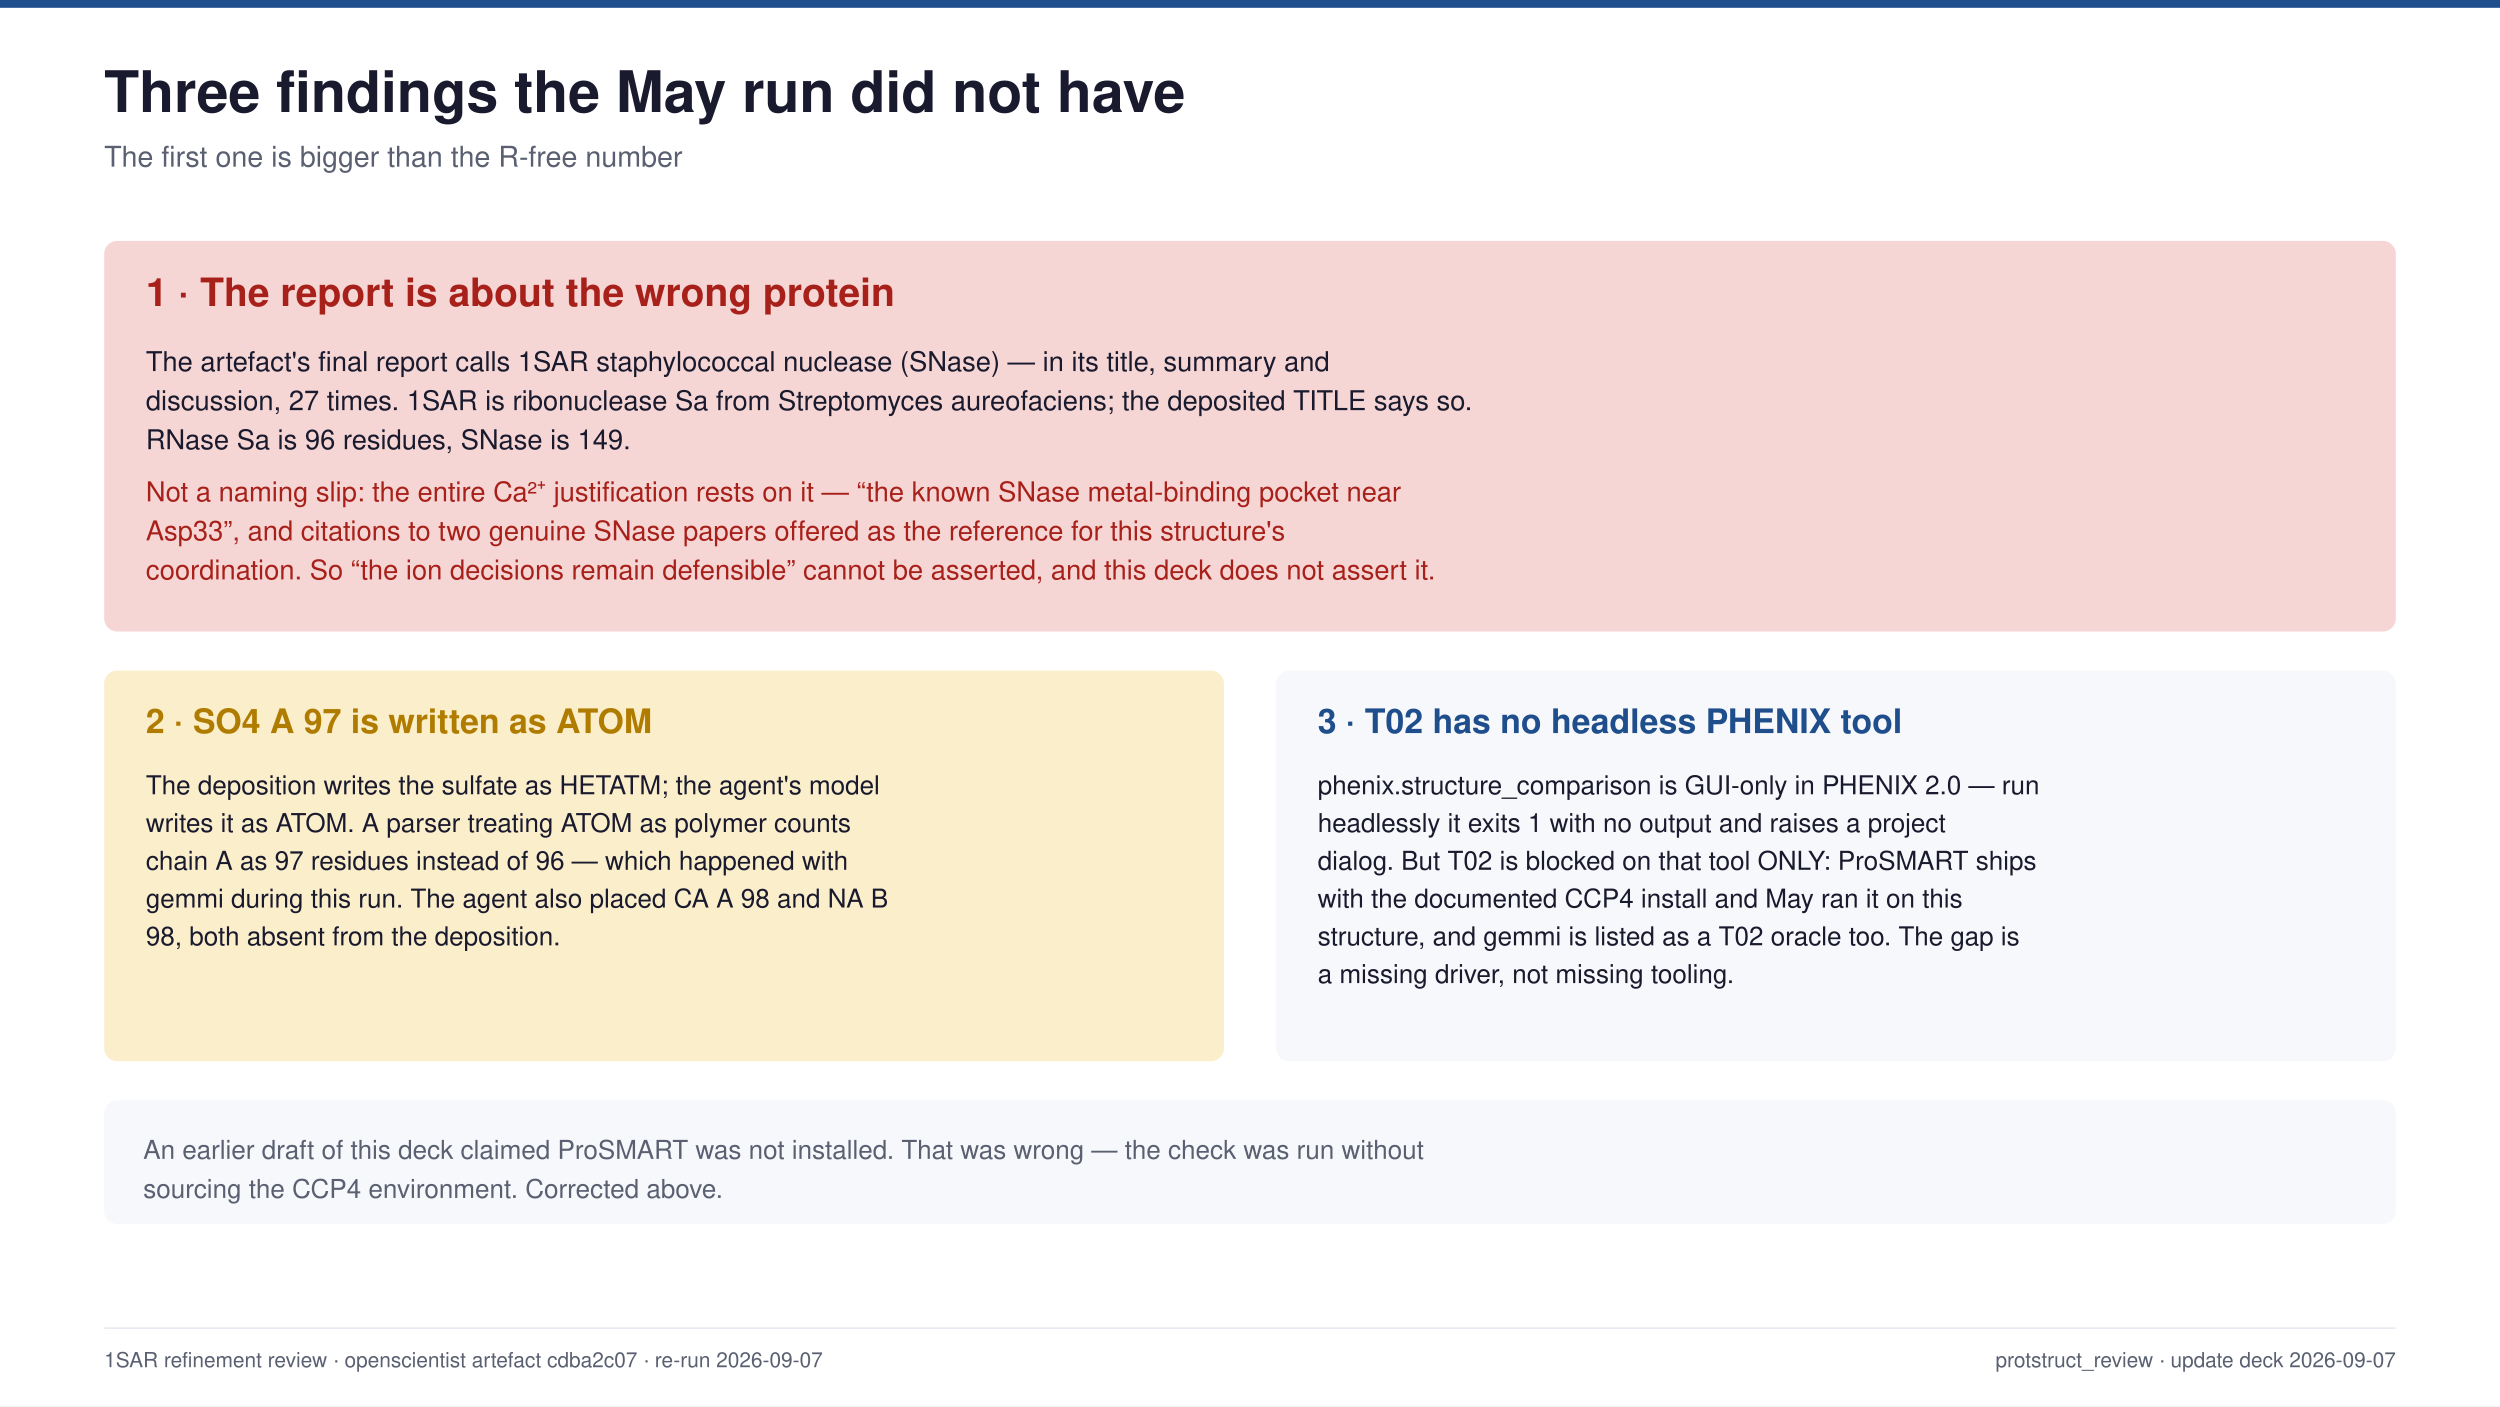
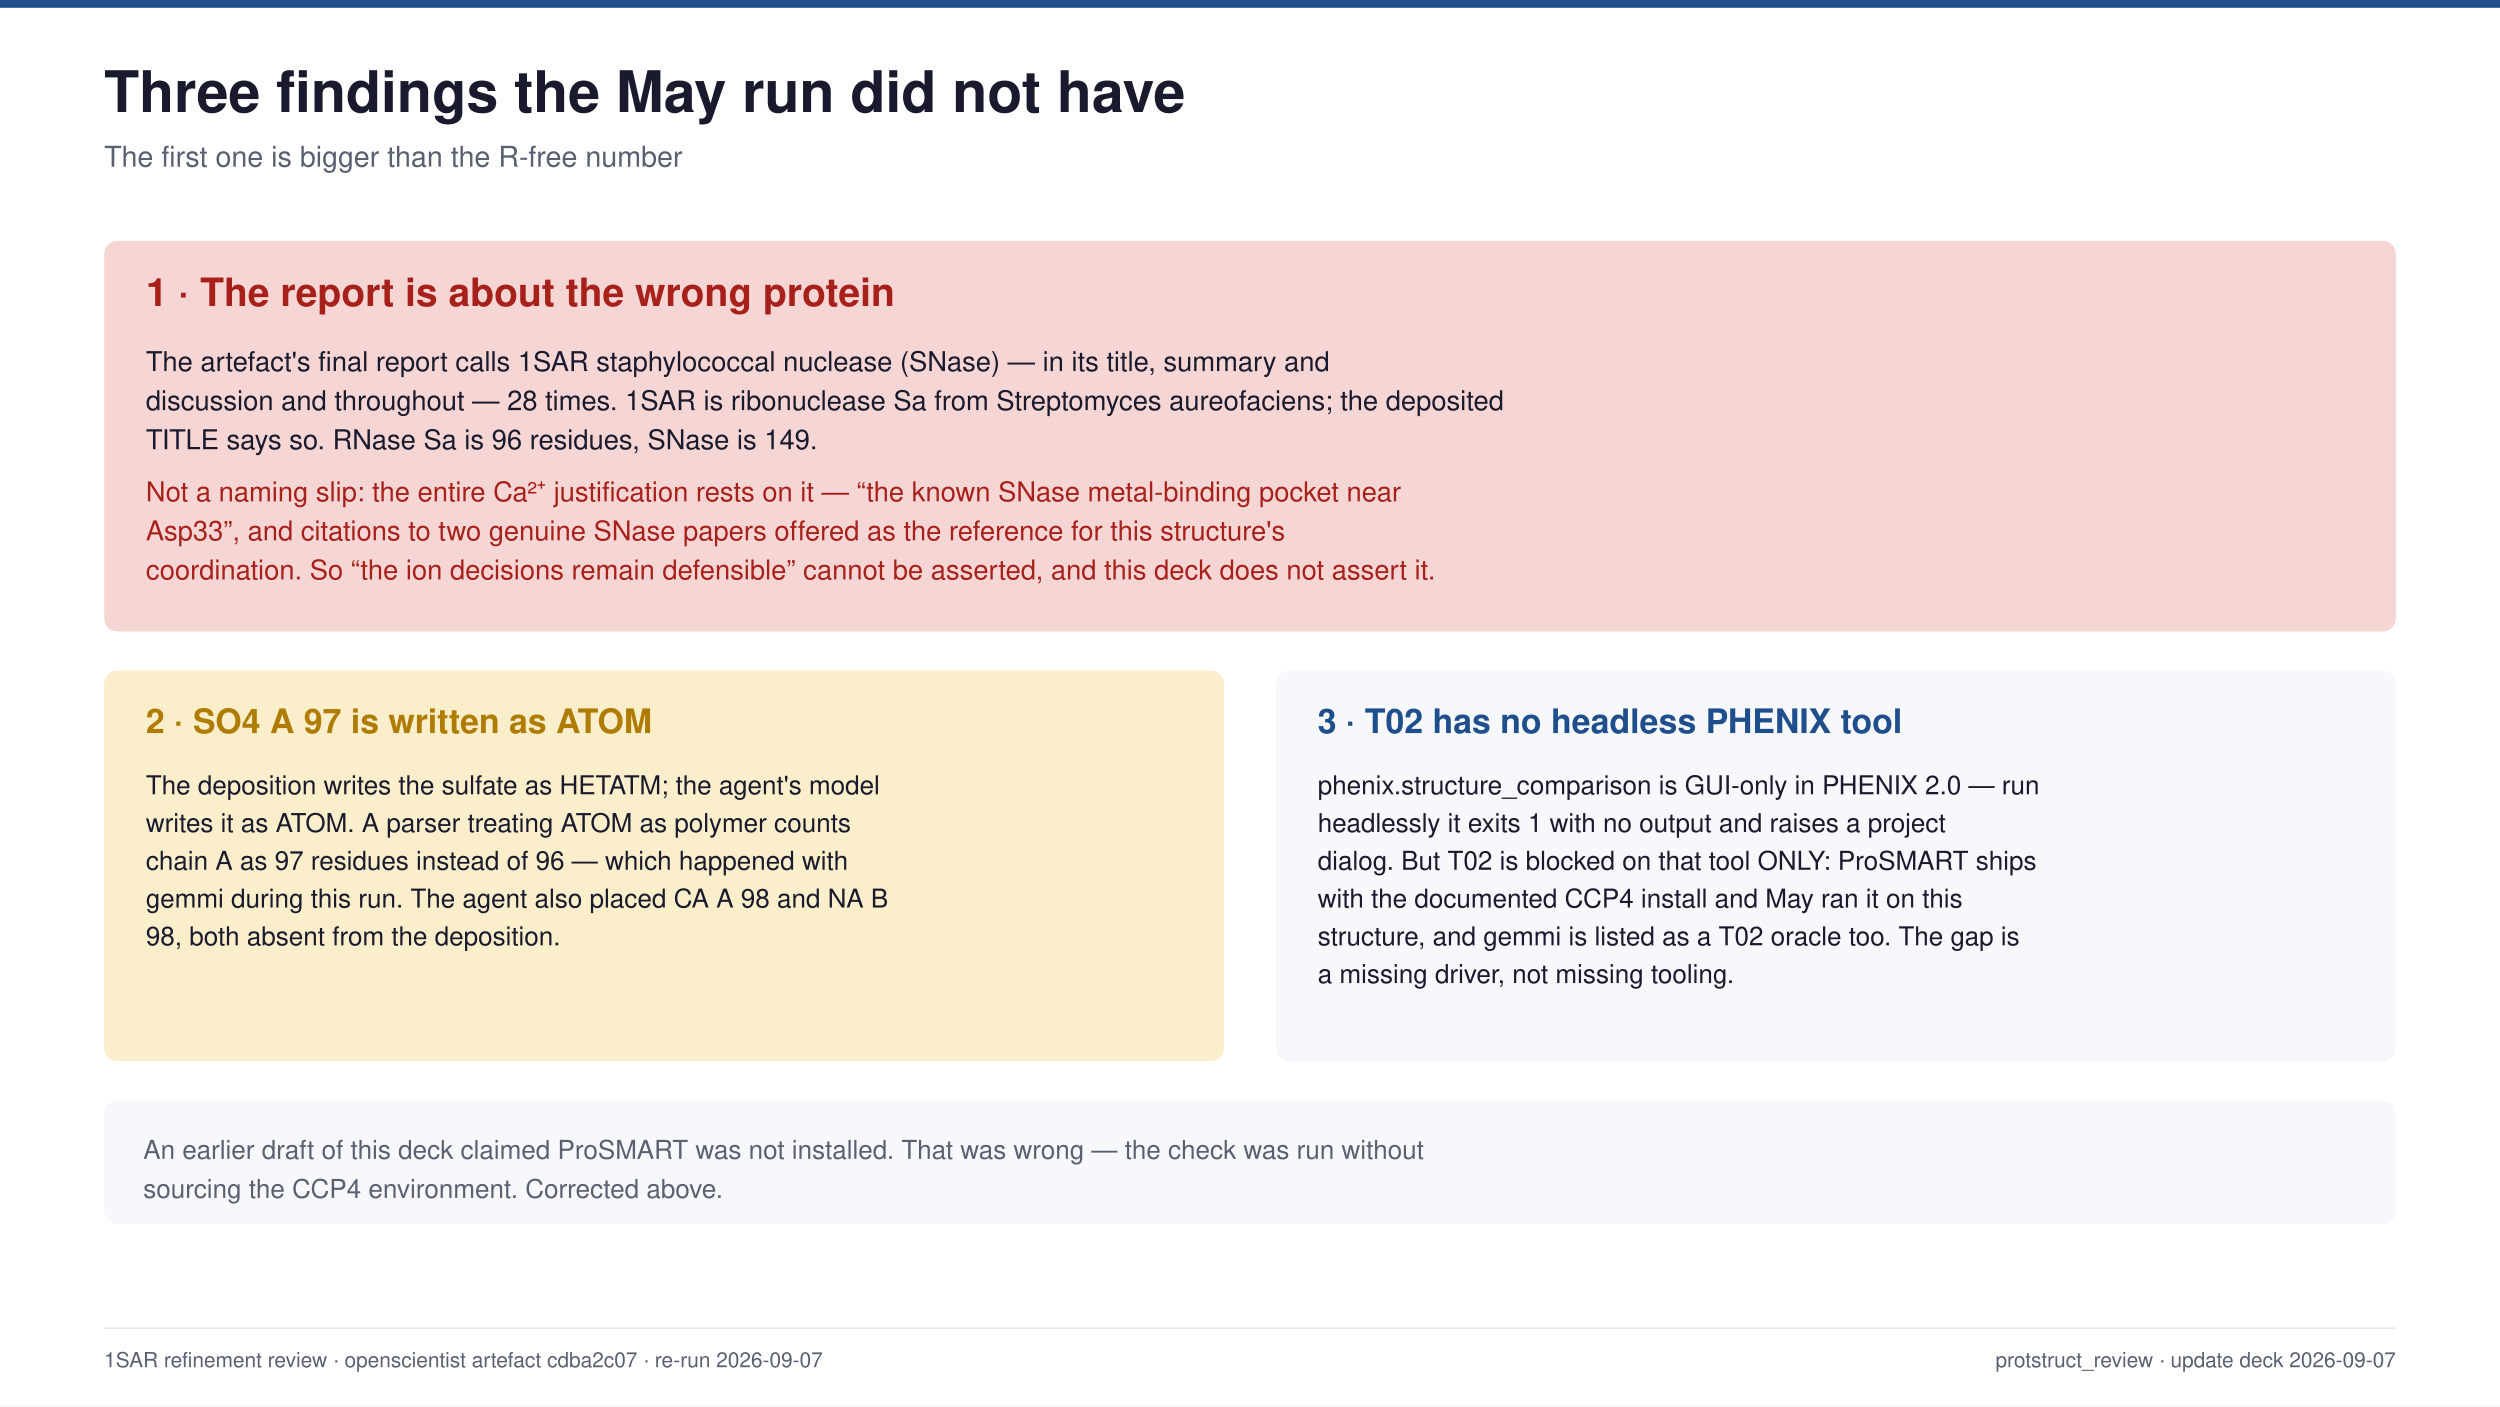
<svg xmlns="http://www.w3.org/2000/svg" width="1920" height="1080" viewBox="0 0 1920 1080" font-family="Helvetica, Arial, sans-serif">
  <rect width="100%" height="100%" fill="#ffffff" />
  <rect x="0" y="0" width="1920" height="6" fill="#1f4e8c" />
  <text x="80" y="86" font-size="44" font-weight="700" fill="#1a1a2e">Three findings the May run did not have</text>
  <text x="80" y="128" font-size="22" font-weight="400" fill="#5a6071">The first one is bigger than the R-free number</text>
  <line x1="80" y1="1020" x2="1840" y2="1020" stroke="#e3e6ee" stroke-width="1" />
  <text x="80" y="1050" font-size="16" fill="#5a6071">1SAR refinement review · openscientist artefact cdba2c07 · re-run 2026-09-07</text>
  <text x="1840" y="1050" font-size="16" fill="#5a6071" text-anchor="end">protstruct_review · update deck 2026-09-07</text>
  <rect x="80" y="185" width="1760" height="300" rx="10" ry="10" fill="#f5d6d4" />
  <text x="112" y="235" font-size="30" font-weight="700" fill="#a8201a">1 · The report is about the wrong protein</text>
  <text x="112" y="285" font-size="21" font-weight="400" fill="#1a1a2e">The artefact's final report calls 1SAR staphylococcal nuclease (SNase) — in its title, summary and</text>
-   <text x="112" y="315" font-size="21" font-weight="400" fill="#1a1a2e">discussion, 27 times. 1SAR is ribonuclease Sa from Streptomyces aureofaciens; the deposited TITLE says so.</text>
-   <text x="112" y="345" font-size="21" font-weight="400" fill="#1a1a2e">RNase Sa is 96 residues, SNase is 149.</text>
+   <text x="112" y="315" font-size="21" font-weight="400" fill="#1a1a2e">discussion and throughout — 28 times. 1SAR is ribonuclease Sa from Streptomyces aureofaciens; the deposited</text>
+   <text x="112" y="345" font-size="21" font-weight="400" fill="#1a1a2e">TITLE says so. RNase Sa is 96 residues, SNase is 149.</text>
  <text x="112" y="385" font-size="21" font-weight="400" fill="#a8201a">Not a naming slip: the entire Ca²⁺ justification rests on it — “the known SNase metal-binding pocket near</text>
  <text x="112" y="415" font-size="21" font-weight="400" fill="#a8201a">Asp33”, and citations to two genuine SNase papers offered as the reference for this structure's</text>
  <text x="112" y="445" font-size="21" font-weight="400" fill="#a8201a">coordination. So “the ion decisions remain defensible” cannot be asserted, and this deck does not assert it.</text>
  <rect x="80" y="515" width="860" height="300" rx="10" ry="10" fill="#fbeecb" />
  <text x="112" y="563" font-size="26" font-weight="700" fill="#b07c00">2 · SO4 A 97 is written as ATOM</text>
  <text x="112" y="610" font-size="20" font-weight="400" fill="#1a1a2e">The deposition writes the sulfate as HETATM; the agent's model</text>
  <text x="112" y="639" font-size="20" font-weight="400" fill="#1a1a2e">writes it as ATOM. A parser treating ATOM as polymer counts</text>
  <text x="112" y="668" font-size="20" font-weight="400" fill="#1a1a2e">chain A as 97 residues instead of 96 — which happened with</text>
  <text x="112" y="697" font-size="20" font-weight="400" fill="#1a1a2e">gemmi during this run. The agent also placed CA A 98 and NA B</text>
  <text x="112" y="726" font-size="20" font-weight="400" fill="#1a1a2e">98, both absent from the deposition.</text>
  <rect x="980" y="515" width="860" height="300" rx="10" ry="10" fill="#f7f8fb" />
  <text x="1012" y="563" font-size="26" font-weight="700" fill="#1f4e8c">3 · T02 has no headless PHENIX tool</text>
  <text x="1012" y="610" font-size="20" font-weight="400" fill="#1a1a2e">phenix.structure_comparison is GUI-only in PHENIX 2.0 — run</text>
  <text x="1012" y="639" font-size="20" font-weight="400" fill="#1a1a2e">headlessly it exits 1 with no output and raises a project</text>
  <text x="1012" y="668" font-size="20" font-weight="400" fill="#1a1a2e">dialog. But T02 is blocked on that tool ONLY: ProSMART ships</text>
  <text x="1012" y="697" font-size="20" font-weight="400" fill="#1a1a2e">with the documented CCP4 install and May ran it on this</text>
  <text x="1012" y="726" font-size="20" font-weight="400" fill="#1a1a2e">structure, and gemmi is listed as a T02 oracle too. The gap is</text>
  <text x="1012" y="755" font-size="20" font-weight="400" fill="#1a1a2e">a missing driver, not missing tooling.</text>
  <rect x="80" y="845" width="1760" height="95" rx="10" ry="10" fill="#f7f8fb" />
  <text x="110" y="890" font-size="20" font-weight="400" fill="#5a6071">An earlier draft of this deck claimed ProSMART was not installed. That was wrong — the check was run without</text>
  <text x="110" y="920" font-size="20" font-weight="400" fill="#5a6071">sourcing the CCP4 environment. Corrected above.</text>
</svg>
